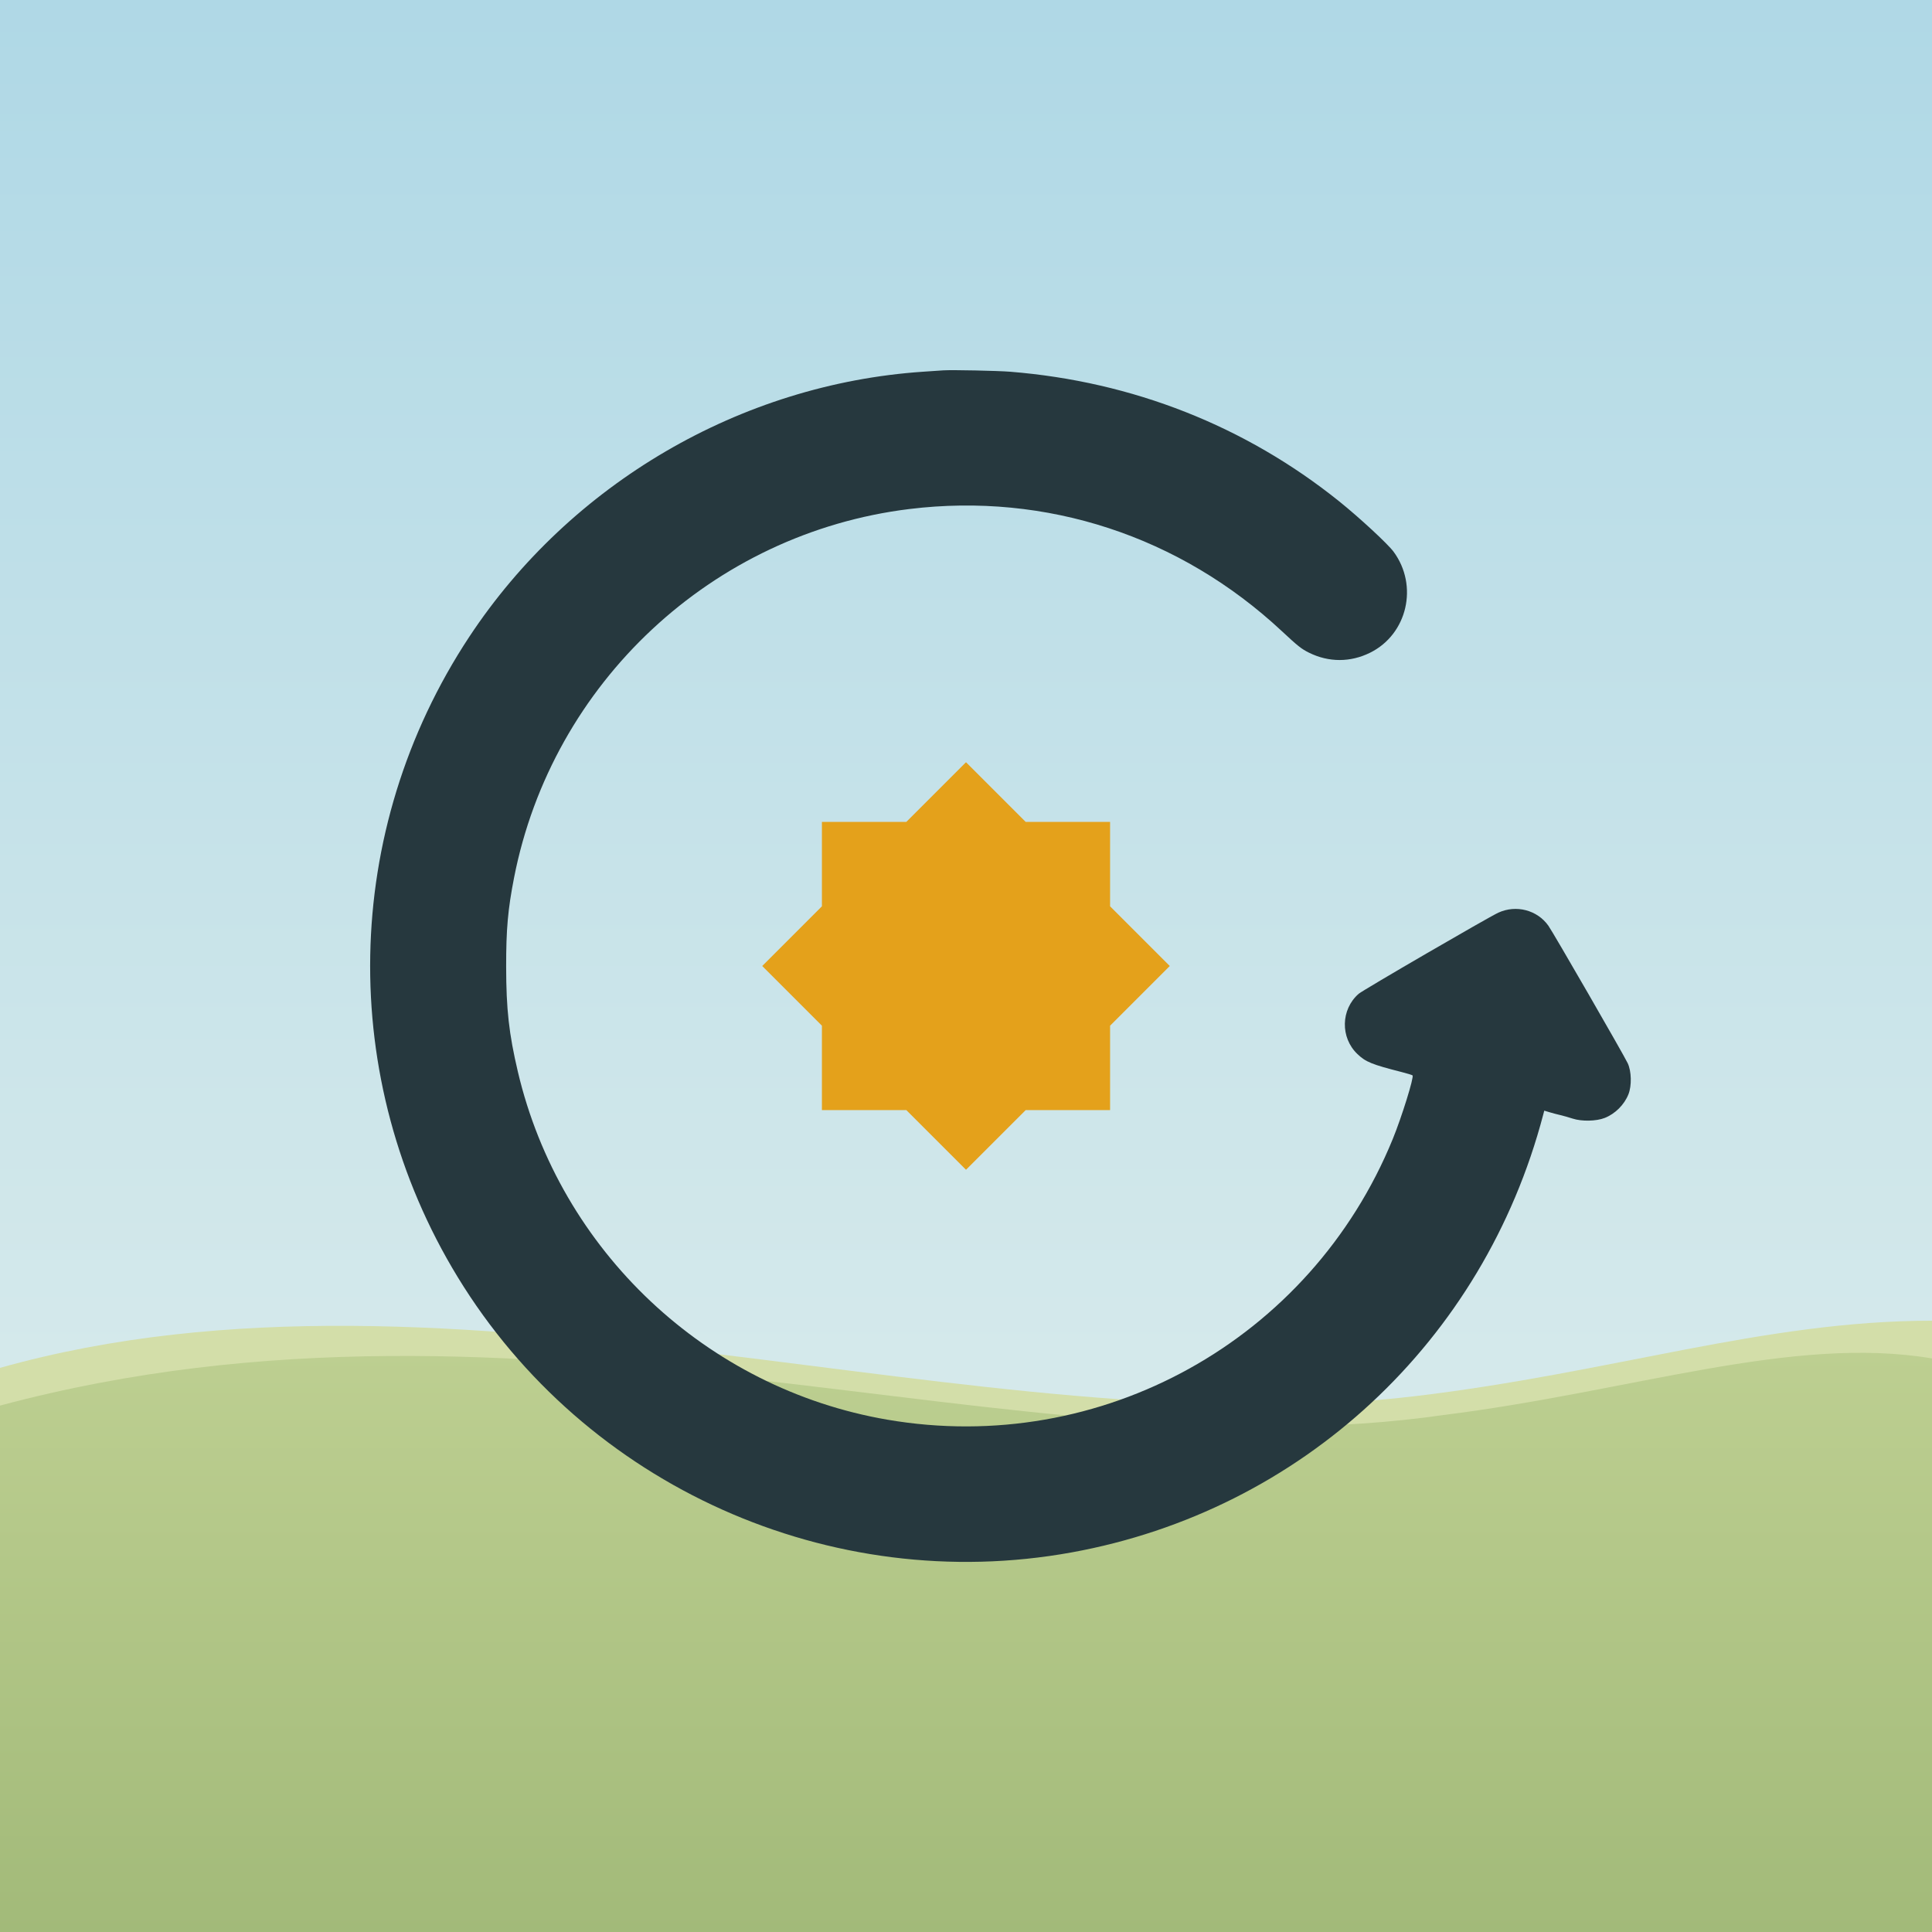
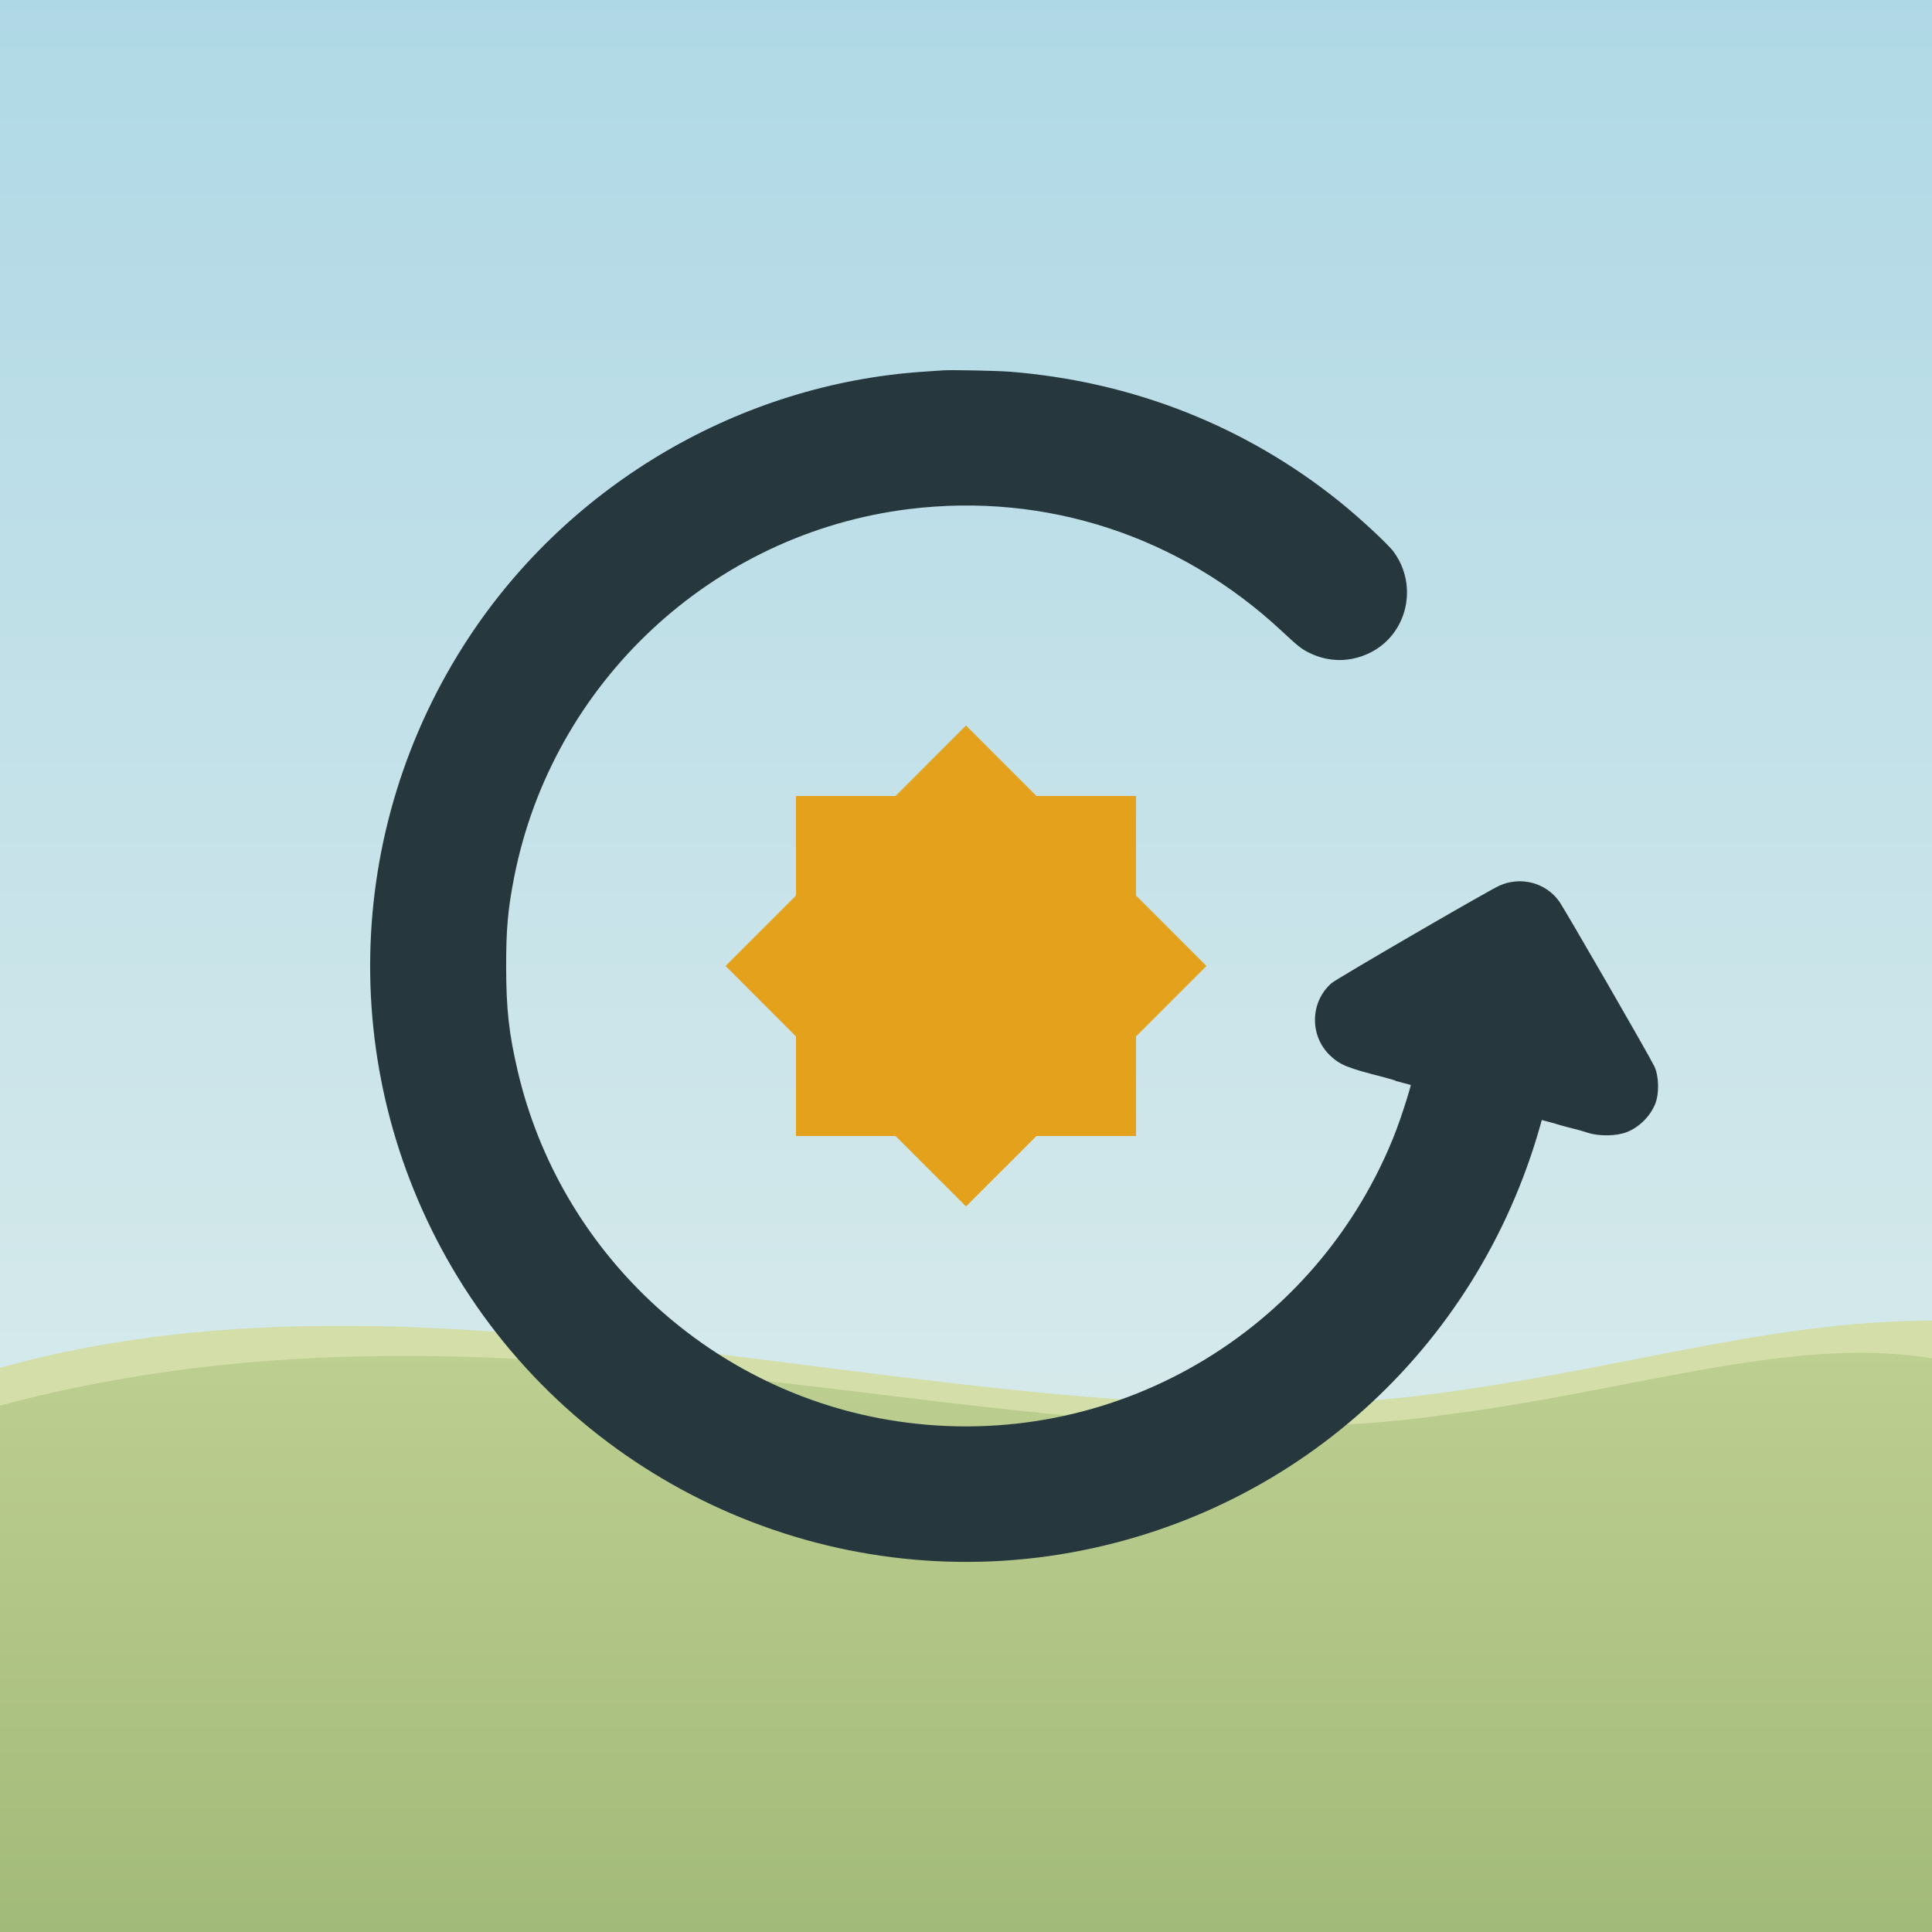
<svg xmlns="http://www.w3.org/2000/svg" width="2048" height="2048" viewBox="0 0 2048 2048">
  <defs>
    <linearGradient id="sky" x1="0" y1="0" x2="0" y2="1">
      <stop offset="0" stop-color="#AFD8E6" />
      <stop offset="1" stop-color="#E4F0ED" />
    </linearGradient>
    <linearGradient id="grass" x1="0" y1="0" x2="0" y2="1">
      <stop offset="0" stop-color="#BDCF91" />
      <stop offset="1" stop-color="#A2BA79" />
    </linearGradient>
  </defs>
  <g id="Landscape">
    <rect id="Sky" width="2048" height="2048" fill="url(#sky)" />
    <path id="Distant-ground" d="M0 1450C480 1315 1040 1535 1500 1480C1710 1455 1870 1400 2048 1400V2048H0Z" fill="#D3DEA9" />
    <path id="Grass" d="M0 1490C560 1340 1080 1565 1530 1500C1730 1475 1900 1415 2048 1440V2048H0Z" fill="url(#grass)" />
  </g>
-   <path id="return-arrow" fill="#26383E" d="M 1000 392.586 C 996.975 392.790, 987.300 393.443, 978.500 394.039 C 785.160 407.122, 604.815 512.462, 497.470 675.008 C 361.914 880.274, 357.130 1143.895, 485.153 1353.719 C 620.406 1575.393, 880.442 1692.013, 1136 1645.607 C 1379.622 1601.368, 1572.775 1422.020, 1635.915 1181.420 L 1636.985 1177.340 1642.743 1179.070 C 1645.909 1180.021, 1650.975 1181.357, 1654 1182.040 C 1657.025 1182.722, 1662.875 1184.385, 1667 1185.736 C 1676.679 1188.905, 1692.101 1188.597, 1701.081 1185.054 C 1712.173 1180.678, 1721.790 1171.087, 1726.204 1160 C 1729.833 1150.885, 1729.466 1135.537, 1725.416 1127 C 1721.003 1117.700, 1646.585 988.715, 1641.380 981.344 C 1629.605 964.670, 1607.214 958.804, 1588.333 967.448 C 1577.749 972.294, 1444.694 1049.580, 1440.240 1053.470 C 1421.258 1070.046, 1420.642 1099.908, 1438.921 1117.344 C 1447.726 1125.742, 1454.159 1128.355, 1486 1136.466 C 1491.775 1137.937, 1496.884 1139.515, 1497.352 1139.973 C 1499.098 1141.676, 1485.875 1184.196, 1476.374 1207.434 C 1389.200 1420.642, 1167.188 1543.882, 940.500 1504.902 C 748.649 1471.913, 593.621 1325.855, 548.944 1136 C 539.515 1095.936, 536.596 1069.808, 536.542 1025 C 536.493 985.120, 538.366 963.976, 544.909 930.500 C 585.341 723.658, 755.287 565.136, 964 539.581 C 1109.140 521.810, 1250.845 568.288, 1358.865 669.094 C 1375.755 684.857, 1379.621 687.923, 1387.566 691.859 C 1408.519 702.239, 1431.467 702.246, 1452.394 691.879 C 1491.877 672.320, 1503.810 620.792, 1477.199 584.770 C 1471.070 576.472, 1440.866 548.525, 1419.500 531.379 C 1319.971 451.513, 1200.689 404.513, 1070.997 394.059 C 1057.616 392.981, 1009.114 391.975, 1000 392.586 Z" />
-   <path id="eight-point-star" fill="#E4A11B" d="M1024 808L1087.27 871.265H1176.74V960.735L1240 1024L1176.74 1087.27V1176.74H1087.27L1024 1240L960.735 1176.74H871.265V1087.27L808 1024L871.265 960.735V871.265H960.735Z" />
+   <path id="return-arrow" fill-rule="nonzero" fill="#26383E" d="M 1000 392.586 C 996.975 392.790, 987.300 393.443, 978.500 394.039 C 785.160 407.122, 604.815 512.462, 497.470 675.008 C 361.914 880.274, 357.130 1143.895, 485.153 1353.719 C 620.406 1575.393, 880.442 1692.013, 1136 1645.607 C 1379.622 1601.368, 1572.775 1422.020, 1635.915 1181.420 L 1636.985 1177.340 1642.743 1179.070 C 1645.909 1180.021, 1650.975 1181.357, 1654 1182.040 C 1657.025 1182.722, 1662.875 1184.385, 1667 1185.736 C 1676.679 1188.905, 1692.101 1188.597, 1701.081 1185.054 C 1712.173 1180.678, 1721.790 1171.087, 1726.204 1160 C 1729.833 1150.885, 1729.466 1135.537, 1725.416 1127 C 1721.003 1117.700, 1646.585 988.715, 1641.380 981.344 C 1629.605 964.670, 1607.214 958.804, 1588.333 967.448 C 1577.749 972.294, 1444.694 1049.580, 1440.240 1053.470 C 1421.258 1070.046, 1420.642 1099.908, 1438.921 1117.344 C 1447.726 1125.742, 1454.159 1128.355, 1486 1136.466 C 1491.775 1137.937, 1496.884 1139.515, 1497.352 1139.973 C 1499.098 1141.676, 1485.875 1184.196, 1476.374 1207.434 C 1389.200 1420.642, 1167.188 1543.882, 940.500 1504.902 C 748.649 1471.913, 593.621 1325.855, 548.944 1136 C 539.515 1095.936, 536.596 1069.808, 536.542 1025 C 536.493 985.120, 538.366 963.976, 544.909 930.500 C 585.341 723.658, 755.287 565.136, 964 539.581 C 1109.140 521.810, 1250.845 568.288, 1358.865 669.094 C 1375.755 684.857, 1379.621 687.923, 1387.566 691.859 C 1408.519 702.239, 1431.467 702.246, 1452.394 691.879 C 1491.877 672.320, 1503.810 620.792, 1477.199 584.770 C 1471.070 576.472, 1440.866 548.525, 1419.500 531.379 C 1319.971 451.513, 1200.689 404.513, 1070.997 394.059 C 1057.616 392.981, 1009.114 391.975, 1000 392.586 Z M 1647.582 1190.808 1654.492 1192.884 C 1658.291 1194.025, 1664.370 1195.628, 1668.000 1196.448 C 1671.630 1197.266, 1678.650 1199.262, 1683.600 1200.883 C 1695.215 1204.686, 1713.721 1204.316, 1724.497 1200.065 C 1737.808 1194.814, 1749.348 1183.304, 1754.645 1170.000 C 1759.000 1159.062, 1758.559 1140.644, 1753.699 1130.400 C 1748.404 1119.240, 1659.102 964.458, 1652.856 955.613 C 1638.726 935.604, 1611.857 928.565, 1589.200 938.938 C 1576.499 944.753, 1416.833 1037.496, 1411.488 1042.164 C 1388.710 1062.055, 1387.970 1097.890, 1409.905 1118.813 C 1420.471 1128.890, 1428.191 1132.026, 1466.400 1141.759 C 1473.330 1143.524, 1479.461 1145.418, 1480.022 1145.968 Z" />
+   <path id="eight-point-star" transform="translate(1024 1024) scale(1.18) translate(-1024 -1024)" fill="#E4A11B" d="M1024 808L1087.27 871.265H1176.74V960.735L1240 1024L1176.74 1087.27V1176.74H1087.27L1024 1240L960.735 1176.74H871.265V1087.27L808 1024L871.265 960.735V871.265H960.735Z" />
</svg>
